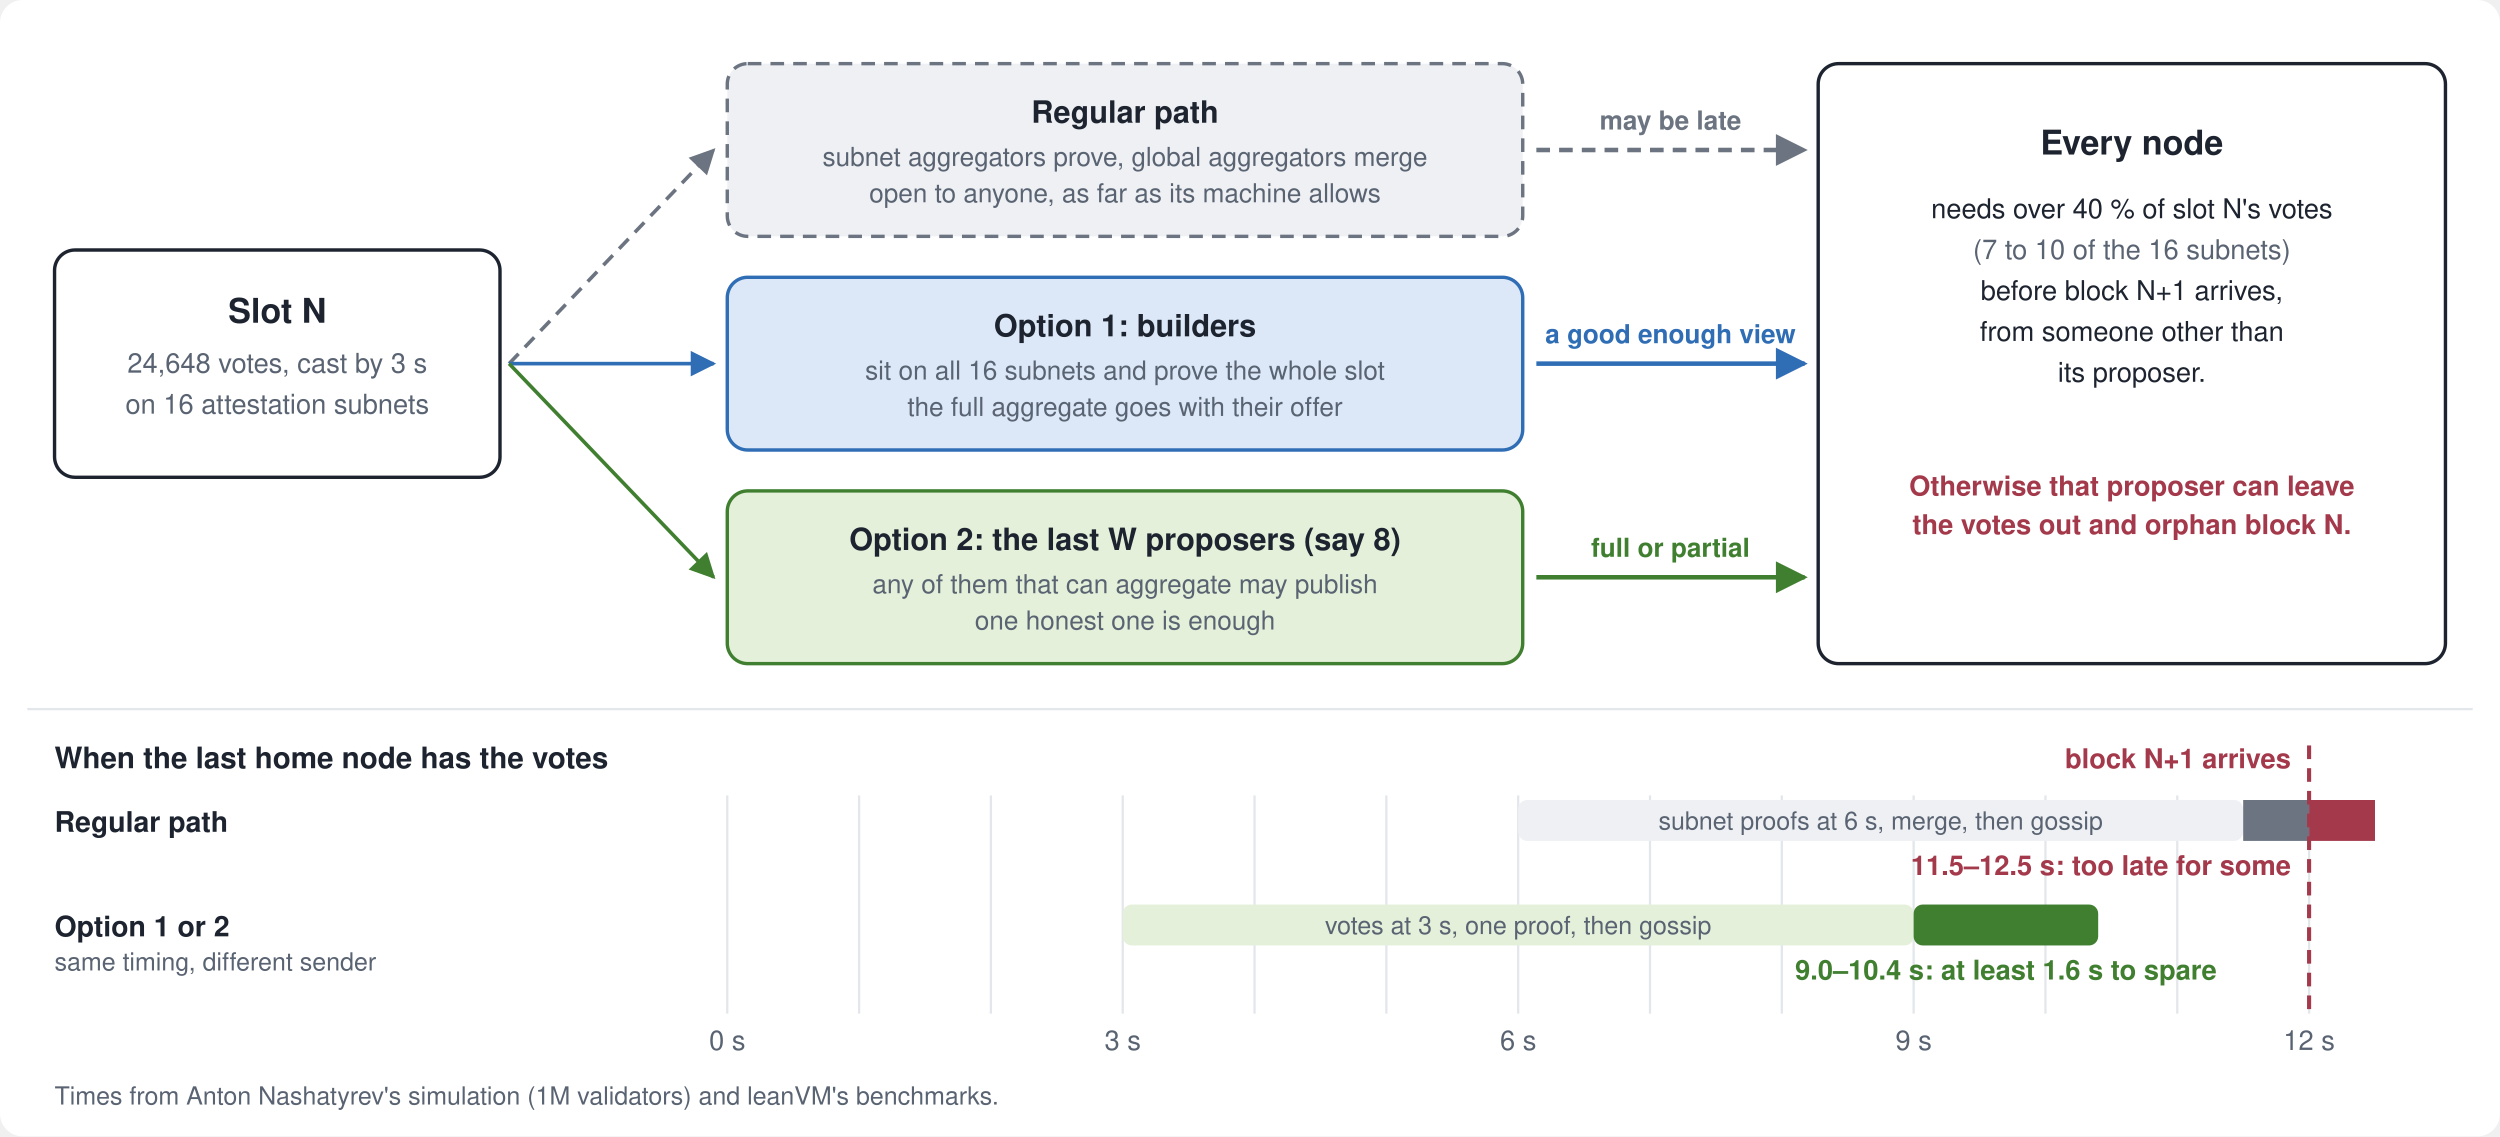
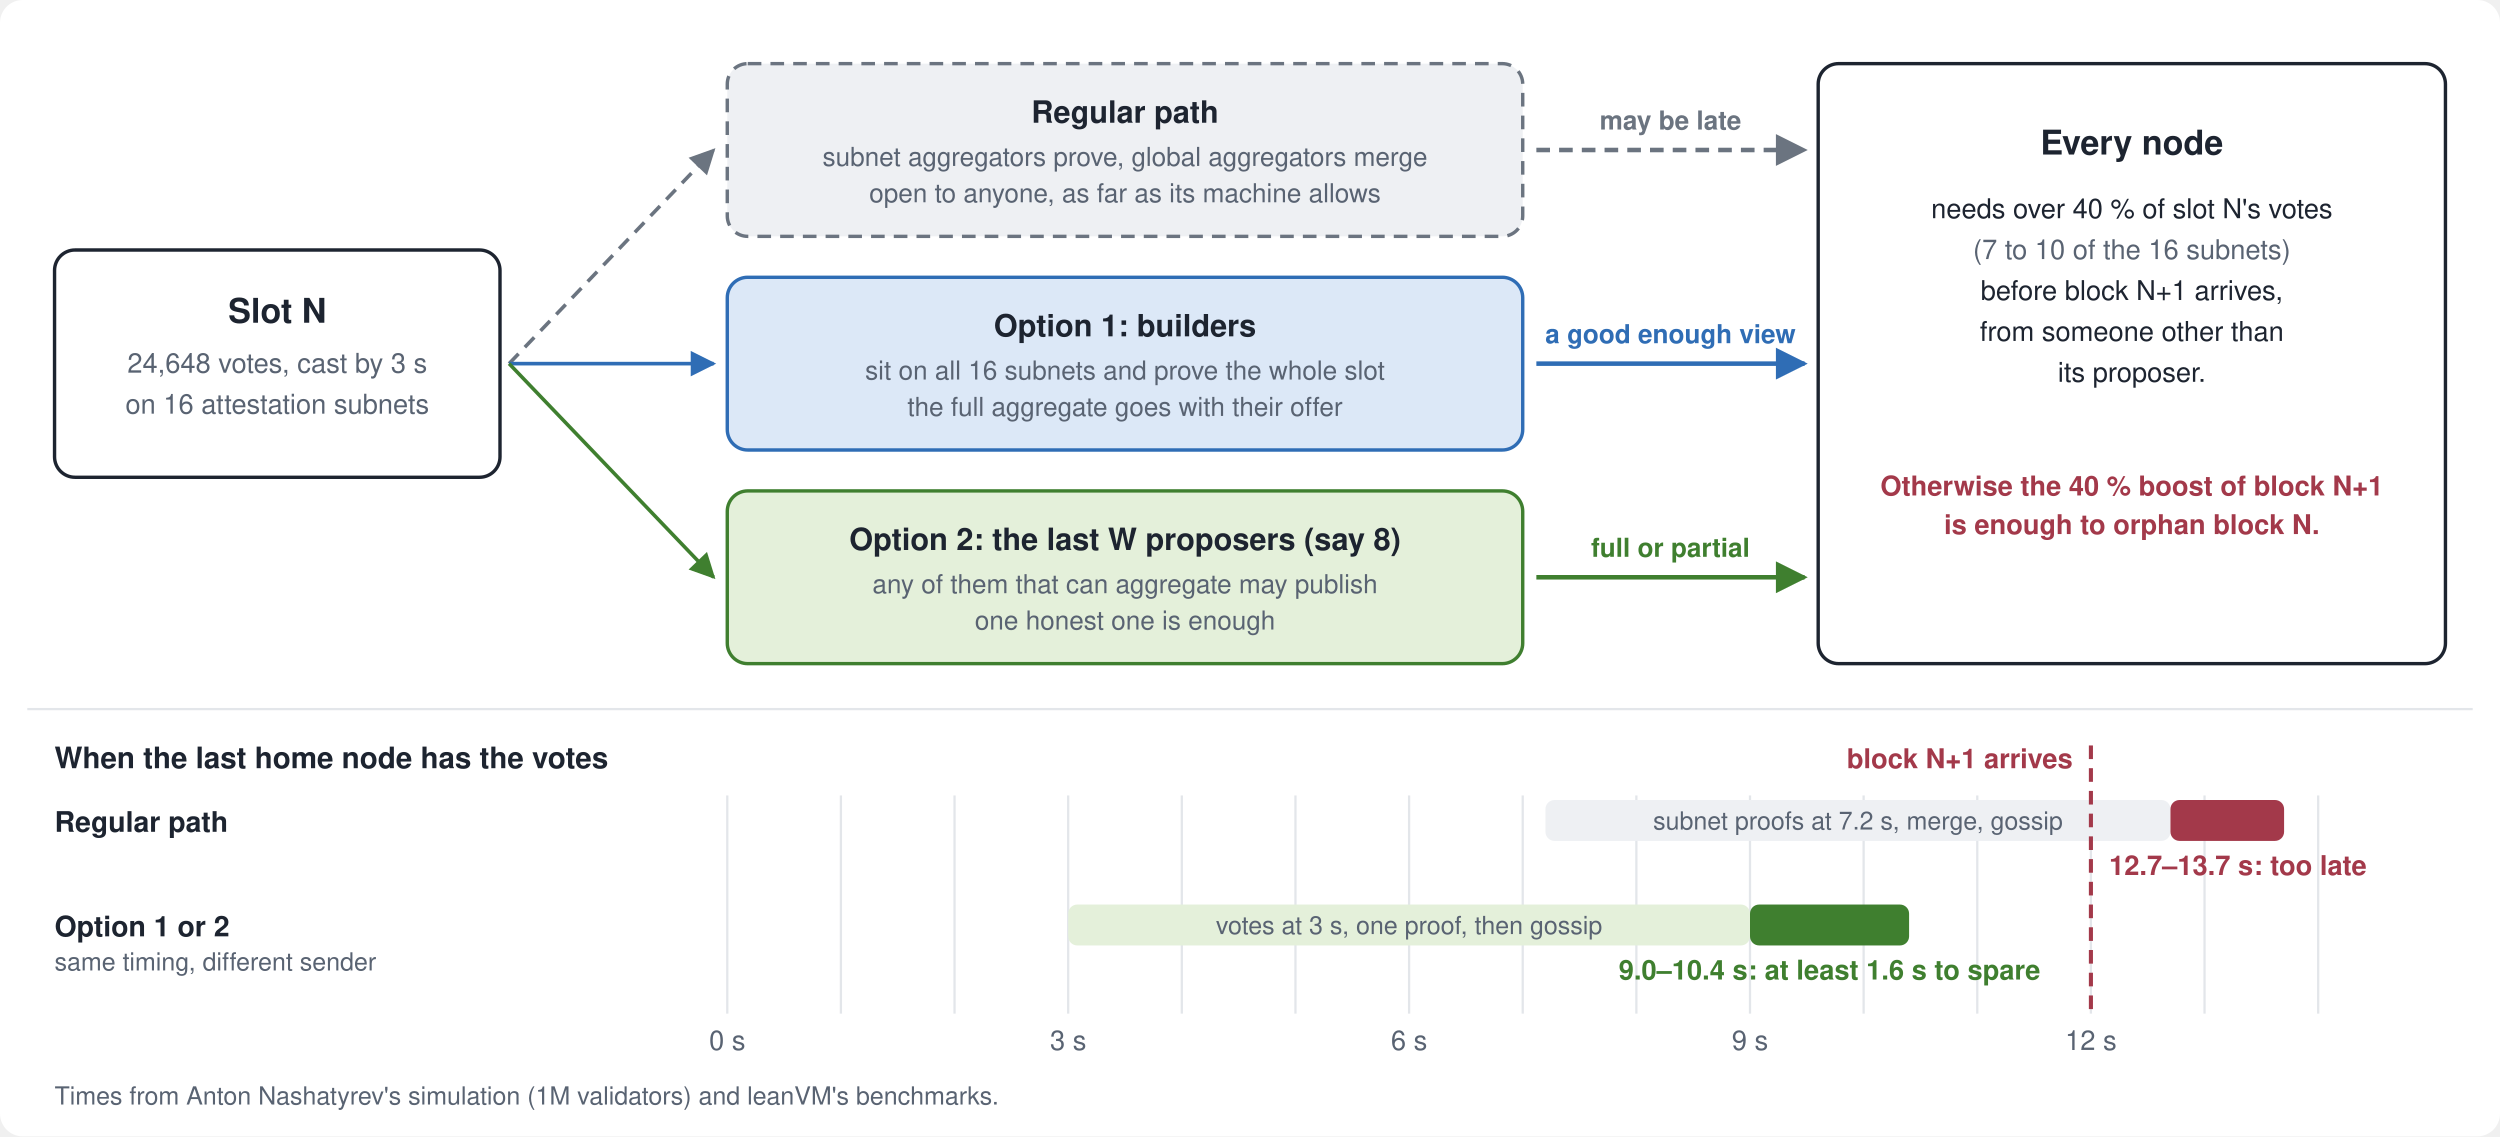
<svg xmlns="http://www.w3.org/2000/svg" viewBox="0 0 1100 500" width="1100" height="500" font-family="-apple-system, BlinkMacSystemFont, 'Segoe UI', Helvetica, Arial, sans-serif">
  <rect width="1100" height="500" rx="10" fill="#ffffff" />
  <defs>
    <marker id="arr-g" viewBox="0 0 10 10" refX="9" refY="5" markerWidth="7" markerHeight="7" orient="auto">
      <path d="M0,0 L10,5 L0,10 z" fill="#6b7480" />
    </marker>
    <marker id="arr-b" viewBox="0 0 10 10" refX="9" refY="5" markerWidth="7" markerHeight="7" orient="auto">
      <path d="M0,0 L10,5 L0,10 z" fill="#2f6db5" />
    </marker>
    <marker id="arr-n" viewBox="0 0 10 10" refX="9" refY="5" markerWidth="7" markerHeight="7" orient="auto">
      <path d="M0,0 L10,5 L0,10 z" fill="#3f7f2f" />
    </marker>
  </defs>
  <rect x="24" y="110" width="196" height="100" rx="9" fill="#ffffff" stroke="#1d2430" stroke-width="1.5" />
  <text x="122.0" y="142" font-size="15" fill="#1d2430" font-weight="700" text-anchor="middle">Slot N</text>
  <text x="122.0" y="164" font-size="12" fill="#596372" text-anchor="middle">24,648 votes, cast by 3 s</text>
  <text x="122.0" y="182" font-size="12" fill="#596372" text-anchor="middle">on 16 attestation subnets</text>
  <rect x="320" y="28" width="350" height="76" rx="9" fill="#eef0f3" stroke="#6b7480" stroke-width="1.5" stroke-dasharray="6 4" />
  <text x="495.0" y="54" font-size="13.5" fill="#1d2430" font-weight="700" text-anchor="middle">Regular path</text>
  <text x="495.0" y="73" font-size="11.5" fill="#596372" text-anchor="middle">subnet aggregators prove, global aggregators merge</text>
  <text x="495.0" y="89" font-size="11.5" fill="#596372" text-anchor="middle">open to anyone, as far as its machine allows</text>
  <line x1="224" y1="160.0" x2="314" y2="66.0" stroke="#6b7480" stroke-width="1.6" stroke-dasharray="6 4" marker-end="url(#arr-g)" />
  <line x1="676" y1="66.0" x2="794" y2="66.0" stroke="#6b7480" stroke-width="2" stroke-dasharray="6 4" marker-end="url(#arr-g)" />
  <text x="735.0" y="57.0" font-size="11.5" fill="#6b7480" font-weight="600" text-anchor="middle">may be late</text>
  <rect x="320" y="122" width="350" height="76" rx="9" fill="#dce8f7" stroke="#2f6db5" stroke-width="1.5" />
  <text x="495.0" y="148" font-size="13.5" fill="#1d2430" font-weight="700" text-anchor="middle">Option 1: builders</text>
  <text x="495.0" y="167" font-size="11.5" fill="#596372" text-anchor="middle">sit on all 16 subnets and prove the whole slot</text>
  <text x="495.0" y="183" font-size="11.5" fill="#596372" text-anchor="middle">the full aggregate goes with their offer</text>
  <line x1="224" y1="160.0" x2="314" y2="160.0" stroke="#2f6db5" stroke-width="1.6" marker-end="url(#arr-b)" />
  <line x1="676" y1="160.0" x2="794" y2="160.0" stroke="#2f6db5" stroke-width="2" marker-end="url(#arr-b)" />
  <text x="735.0" y="151.0" font-size="11.5" fill="#2f6db5" font-weight="600" text-anchor="middle">a good enough view</text>
  <rect x="320" y="216" width="350" height="76" rx="9" fill="#e4f0da" stroke="#3f7f2f" stroke-width="1.5" />
  <text x="495.0" y="242" font-size="13.5" fill="#1d2430" font-weight="700" text-anchor="middle">Option 2: the last W proposers (say 8)</text>
  <text x="495.0" y="261" font-size="11.5" fill="#596372" text-anchor="middle">any of them that can aggregate may publish</text>
  <text x="495.0" y="277" font-size="11.5" fill="#596372" text-anchor="middle">one honest one is enough</text>
  <line x1="224" y1="160.0" x2="314" y2="254.0" stroke="#3f7f2f" stroke-width="1.6" marker-end="url(#arr-n)" />
  <line x1="676" y1="254.0" x2="794" y2="254.0" stroke="#3f7f2f" stroke-width="2" marker-end="url(#arr-n)" />
  <text x="735.0" y="245.0" font-size="11.5" fill="#3f7f2f" font-weight="600" text-anchor="middle">full or partial</text>
  <rect x="800" y="28" width="276" height="264" rx="9" fill="#ffffff" stroke="#1d2430" stroke-width="1.5" />
  <text x="938.0" y="68" font-size="15" fill="#1d2430" font-weight="700" text-anchor="middle">Every node</text>
  <text x="938.0" y="96" font-size="12" fill="#1d2430" text-anchor="middle">needs over 40 % of slot N's votes</text>
  <text x="938.0" y="114" font-size="12" fill="#596372" text-anchor="middle">(7 to 10 of the 16 subnets)</text>
  <text x="938.0" y="132" font-size="12" fill="#1d2430" text-anchor="middle">before block N+1 arrives,</text>
  <text x="938.0" y="150" font-size="12" fill="#1d2430" text-anchor="middle">from someone other than</text>
  <text x="938.0" y="168" font-size="12" fill="#1d2430" text-anchor="middle">its proposer.</text>
-   <text x="938.0" y="218" font-size="12" fill="#a3394a" font-weight="600" text-anchor="middle">Otherwise that proposer can leave</text>
-   <text x="938.0" y="235" font-size="12" fill="#a3394a" font-weight="600" text-anchor="middle">the votes out and orphan block N.</text>
+   <text x="938.0" y="218" font-size="12" fill="#a3394a" font-weight="600" text-anchor="middle">Otherwise the 40 % boost of block N+1</text>
+   <text x="938.0" y="235" font-size="12" fill="#a3394a" font-weight="600" text-anchor="middle">is enough to orphan block N.</text>
  <line x1="12" y1="312" x2="1088" y2="312" stroke="#e3e6ea" />
  <text x="24" y="338" font-size="13" fill="#1d2430" font-weight="700" text-anchor="start">When the last home node has the votes</text>
  <line x1="320" y1="350" x2="320" y2="446" stroke="#e3e6ea" />
-   <line x1="378" y1="350" x2="378" y2="446" stroke="#e3e6ea" />
-   <line x1="436" y1="350" x2="436" y2="446" stroke="#e3e6ea" />
-   <line x1="494" y1="350" x2="494" y2="446" stroke="#e3e6ea" />
-   <line x1="552" y1="350" x2="552" y2="446" stroke="#e3e6ea" />
-   <line x1="610" y1="350" x2="610" y2="446" stroke="#e3e6ea" />
-   <line x1="668" y1="350" x2="668" y2="446" stroke="#e3e6ea" />
-   <line x1="726" y1="350" x2="726" y2="446" stroke="#e3e6ea" />
-   <line x1="784" y1="350" x2="784" y2="446" stroke="#e3e6ea" />
-   <line x1="842" y1="350" x2="842" y2="446" stroke="#e3e6ea" />
-   <line x1="900" y1="350" x2="900" y2="446" stroke="#e3e6ea" />
-   <line x1="958" y1="350" x2="958" y2="446" stroke="#e3e6ea" />
-   <line x1="1016" y1="350" x2="1016" y2="446" stroke="#e3e6ea" />
+   <line x1="370" y1="350" x2="370" y2="446" stroke="#e3e6ea" />
+   <line x1="420" y1="350" x2="420" y2="446" stroke="#e3e6ea" />
+   <line x1="470" y1="350" x2="470" y2="446" stroke="#e3e6ea" />
+   <line x1="520" y1="350" x2="520" y2="446" stroke="#e3e6ea" />
+   <line x1="570" y1="350" x2="570" y2="446" stroke="#e3e6ea" />
+   <line x1="620" y1="350" x2="620" y2="446" stroke="#e3e6ea" />
+   <line x1="670" y1="350" x2="670" y2="446" stroke="#e3e6ea" />
+   <line x1="720" y1="350" x2="720" y2="446" stroke="#e3e6ea" />
+   <line x1="770" y1="350" x2="770" y2="446" stroke="#e3e6ea" />
+   <line x1="820" y1="350" x2="820" y2="446" stroke="#e3e6ea" />
+   <line x1="870" y1="350" x2="870" y2="446" stroke="#e3e6ea" />
+   <line x1="920" y1="350" x2="920" y2="446" stroke="#e3e6ea" />
+   <line x1="970" y1="350" x2="970" y2="446" stroke="#e3e6ea" />
+   <line x1="1020" y1="350" x2="1020" y2="446" stroke="#e3e6ea" />
  <text x="320" y="462" font-size="12" fill="#596372" text-anchor="middle">0 s</text>
-   <text x="494" y="462" font-size="12" fill="#596372" text-anchor="middle">3 s</text>
-   <text x="668" y="462" font-size="12" fill="#596372" text-anchor="middle">6 s</text>
-   <text x="842" y="462" font-size="12" fill="#596372" text-anchor="middle">9 s</text>
-   <text x="1016" y="462" font-size="12" fill="#596372" text-anchor="middle">12 s</text>
+   <text x="470" y="462" font-size="12" fill="#596372" text-anchor="middle">3 s</text>
+   <text x="620" y="462" font-size="12" fill="#596372" text-anchor="middle">6 s</text>
+   <text x="770" y="462" font-size="12" fill="#596372" text-anchor="middle">9 s</text>
+   <text x="920" y="462" font-size="12" fill="#596372" text-anchor="middle">12 s</text>
  <text x="24" y="366" font-size="12.5" fill="#1d2430" font-weight="700" text-anchor="start">Regular path</text>
-   <rect x="668.0" y="352" width="319.0" height="18" rx="4" fill="#eef0f3" />
-   <text x="827.5" y="365" font-size="11" fill="#596372" text-anchor="middle">subnet proofs at 6 s, merge, then gossip</text>
-   <rect x="987.0" y="352" width="29.0" height="18" fill="#6b7480" />
-   <rect x="1016.0" y="352" width="29.0" height="18" fill="#a3394a" />
-   <text x="1008" y="385" font-size="12" fill="#a3394a" font-weight="600" text-anchor="end">11.5–12.5 s: too late for some</text>
+   <rect x="680.0" y="352" width="275.0" height="18" rx="4" fill="#eef0f3" />
+   <text x="817.5" y="365" font-size="11" fill="#596372" text-anchor="middle">subnet proofs at 7.2 s, merge, gossip</text>
+   <rect x="955.0" y="352" width="50.0" height="18" rx="4" fill="#a3394a" />
+   <text x="928" y="385" font-size="12" fill="#a3394a" font-weight="600" text-anchor="start">12.7–13.7 s: too late</text>
  <text x="24" y="412" font-size="12.5" fill="#1d2430" font-weight="700" text-anchor="start">Option 1 or 2</text>
  <text x="24" y="427" font-size="11" fill="#596372" text-anchor="start">same timing, different sender</text>
-   <rect x="494.0" y="398" width="348.0" height="18" rx="4" fill="#e4f0da" />
-   <text x="668.0" y="411" font-size="11" fill="#596372" text-anchor="middle">votes at 3 s, one proof, then gossip</text>
-   <rect x="842.0" y="398" width="81.2" height="18" rx="4" fill="#3f7f2f" />
-   <text x="882.6" y="431" font-size="12" fill="#3f7f2f" font-weight="600" text-anchor="middle">9.0–10.4 s: at least 1.6 s to spare</text>
-   <line x1="1016" y1="328" x2="1016" y2="446" stroke="#a3394a" stroke-width="1.8" stroke-dasharray="6 4" />
-   <text x="1008" y="338" font-size="12" fill="#a3394a" font-weight="600" text-anchor="end">block N+1 arrives</text>
+   <rect x="470.0" y="398" width="300.0" height="18" rx="4" fill="#e4f0da" />
+   <text x="620.0" y="411" font-size="11" fill="#596372" text-anchor="middle">votes at 3 s, one proof, then gossip</text>
+   <rect x="770.0" y="398" width="70.0" height="18" rx="4" fill="#3f7f2f" />
+   <text x="805.0" y="431" font-size="12" fill="#3f7f2f" font-weight="600" text-anchor="middle">9.0–10.4 s: at least 1.6 s to spare</text>
+   <line x1="920" y1="328" x2="920" y2="446" stroke="#a3394a" stroke-width="1.8" stroke-dasharray="6 4" />
+   <text x="912" y="338" font-size="12" fill="#a3394a" font-weight="600" text-anchor="end">block N+1 arrives</text>
  <text x="24" y="486" font-size="11" fill="#596372" text-anchor="start">Times from Anton Nashatyrev's simulation (1M validators) and leanVM's benchmarks.</text>
</svg>
